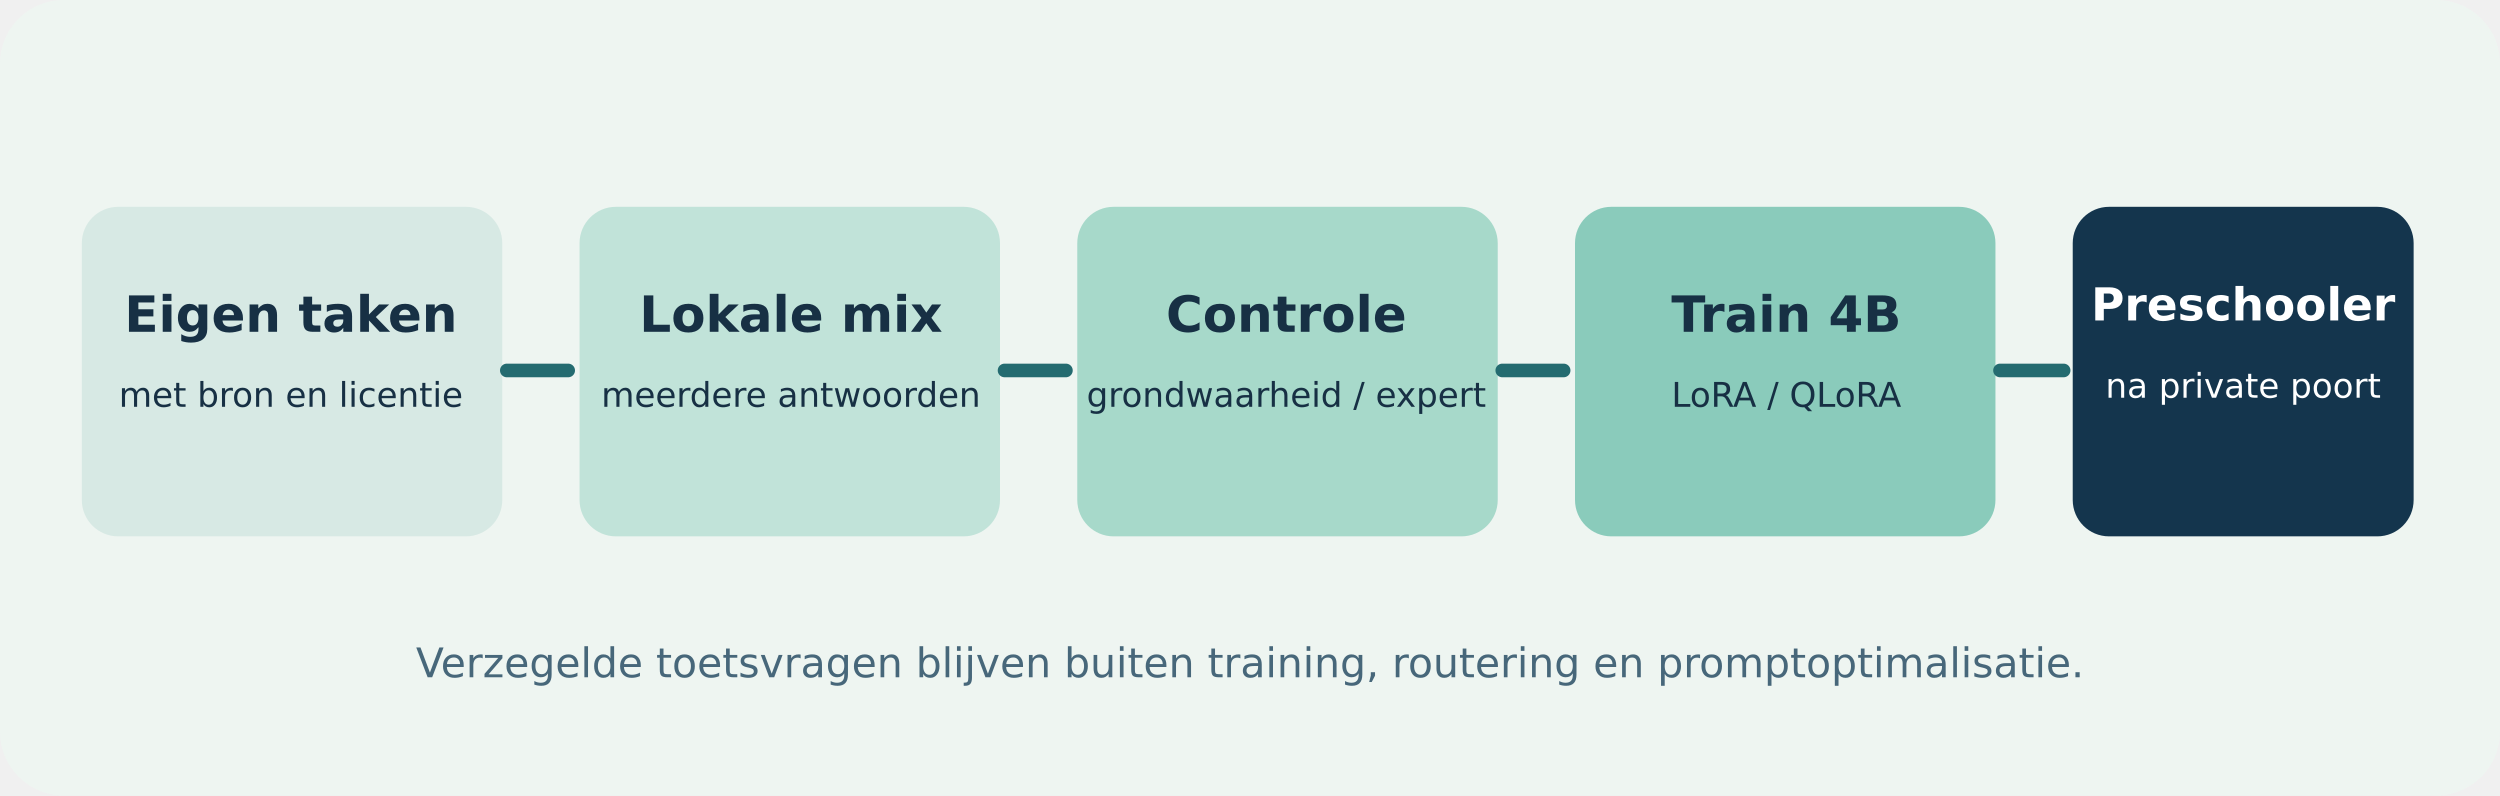
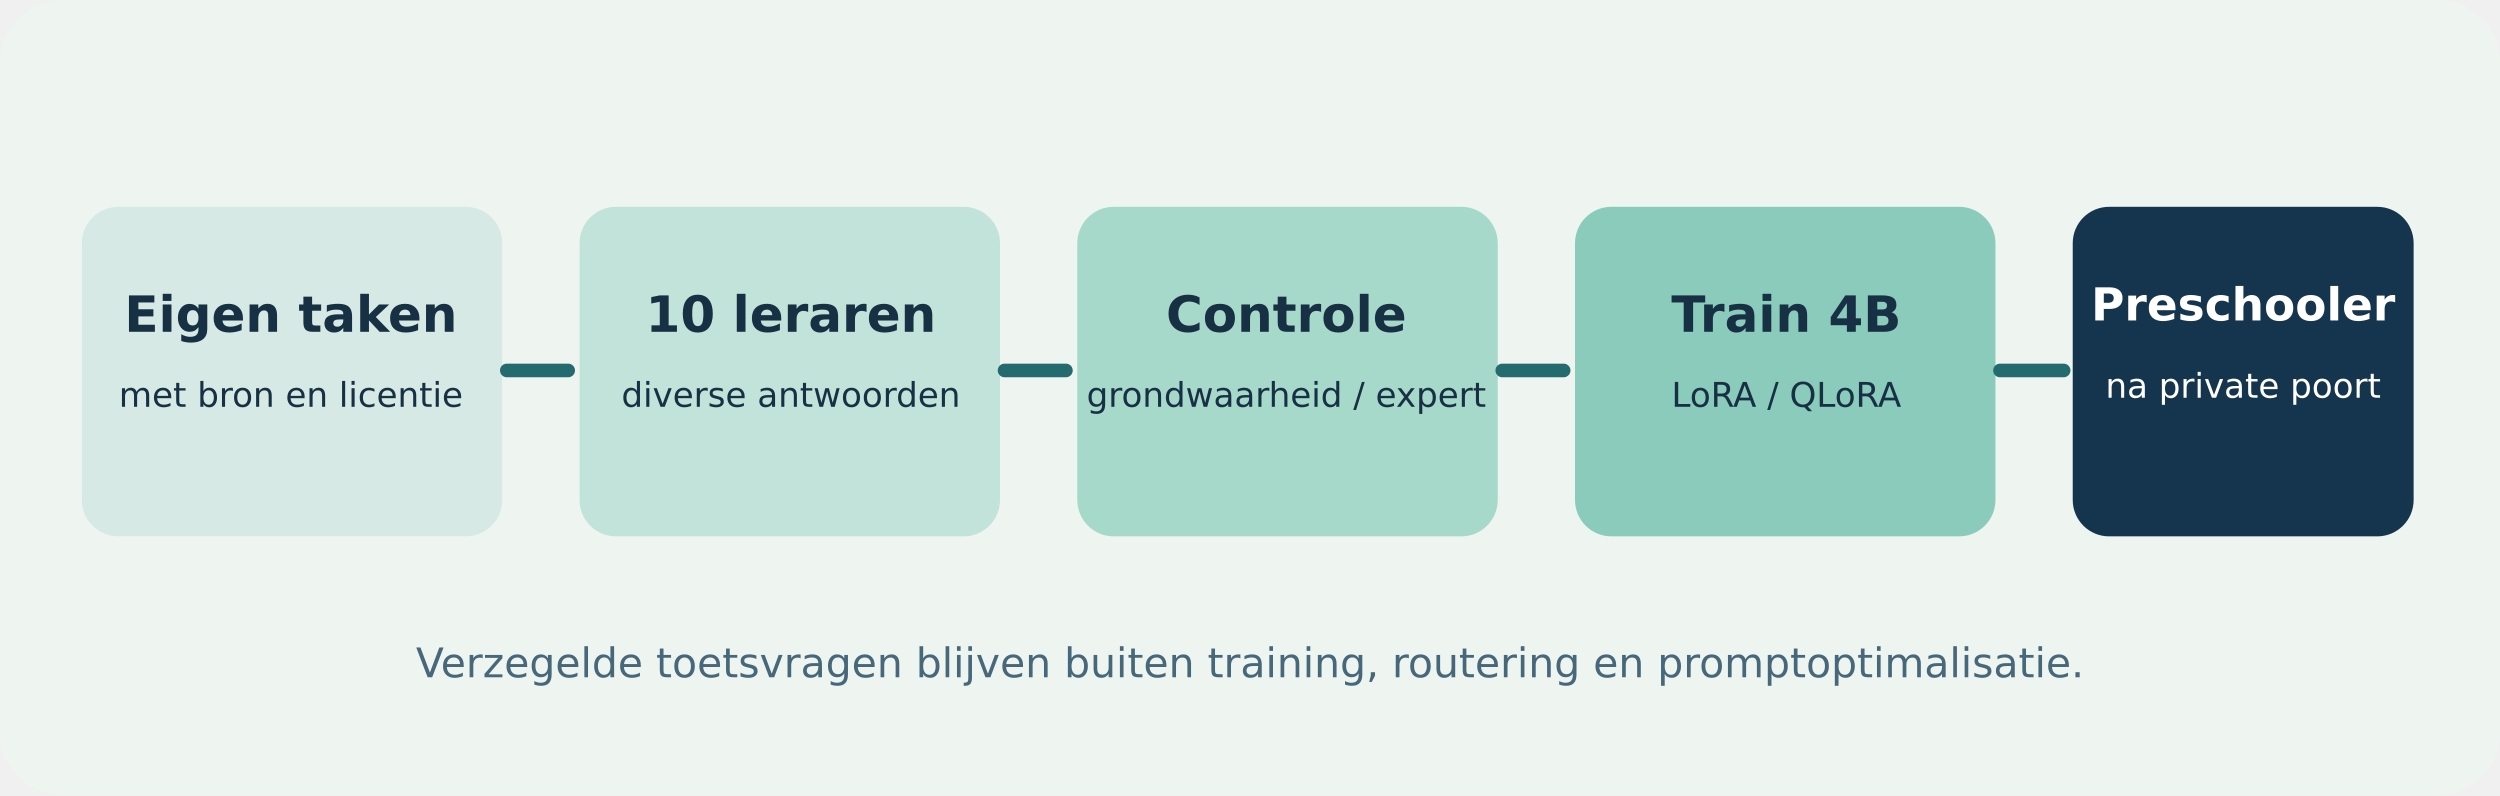
<svg xmlns="http://www.w3.org/2000/svg" viewBox="0 0 1100 350" role="img" aria-labelledby="title desc">
  <rect width="1100" height="350" rx="28" fill="#eef5f1" />
  <g font-family="DejaVu Sans, sans-serif" text-anchor="middle" fill="#173044">
    <rect x="36" y="91" width="185" height="145" rx="16" fill="#d7e9e4" />
    <text x="128" y="146" font-size="22" font-weight="700">Eigen taken</text>
    <text x="128" y="179" font-size="15">met bron en licentie</text>
    <rect x="255" y="91" width="185" height="145" rx="16" fill="#c1e3d9" />
-     <text x="348" y="146" font-size="22" font-weight="700">Lokale mix</text>
-     <text x="348" y="179" font-size="15">meerdere antwoorden</text>
+     <text x="348" y="146" font-size="22" font-weight="700">10 leraren</text>
+     <text x="348" y="179" font-size="15">diverse antwoorden</text>
    <rect x="474" y="91" width="185" height="145" rx="16" fill="#a7d9ca" />
    <text x="566" y="146" font-size="22" font-weight="700">Controle</text>
    <text x="566" y="179" font-size="15">grondwaarheid / expert</text>
    <rect x="693" y="91" width="185" height="145" rx="16" fill="#8acbbb" />
    <text x="786" y="146" font-size="22" font-weight="700">Train 4B</text>
    <text x="786" y="179" font-size="15">LoRA / QLoRA</text>
    <rect x="912" y="91" width="150" height="145" rx="16" fill="#14354d" />
    <text x="987" y="141" font-size="20" font-weight="700" fill="white">Preschooler</text>
    <text x="987" y="175" font-size="15" fill="white">na private poort</text>
  </g>
  <g stroke="#246b70" stroke-width="6" fill="none" stroke-linecap="round">
    <path d="M223 163h27m192 0h27m192 0h27m192 0h28" />
  </g>
  <text x="550" y="298" text-anchor="middle" fill="#47677a" font-family="DejaVu Sans, sans-serif" font-size="18">Verzegelde toetsvragen blijven buiten training, routering en promptoptimalisatie.</text>
</svg>
